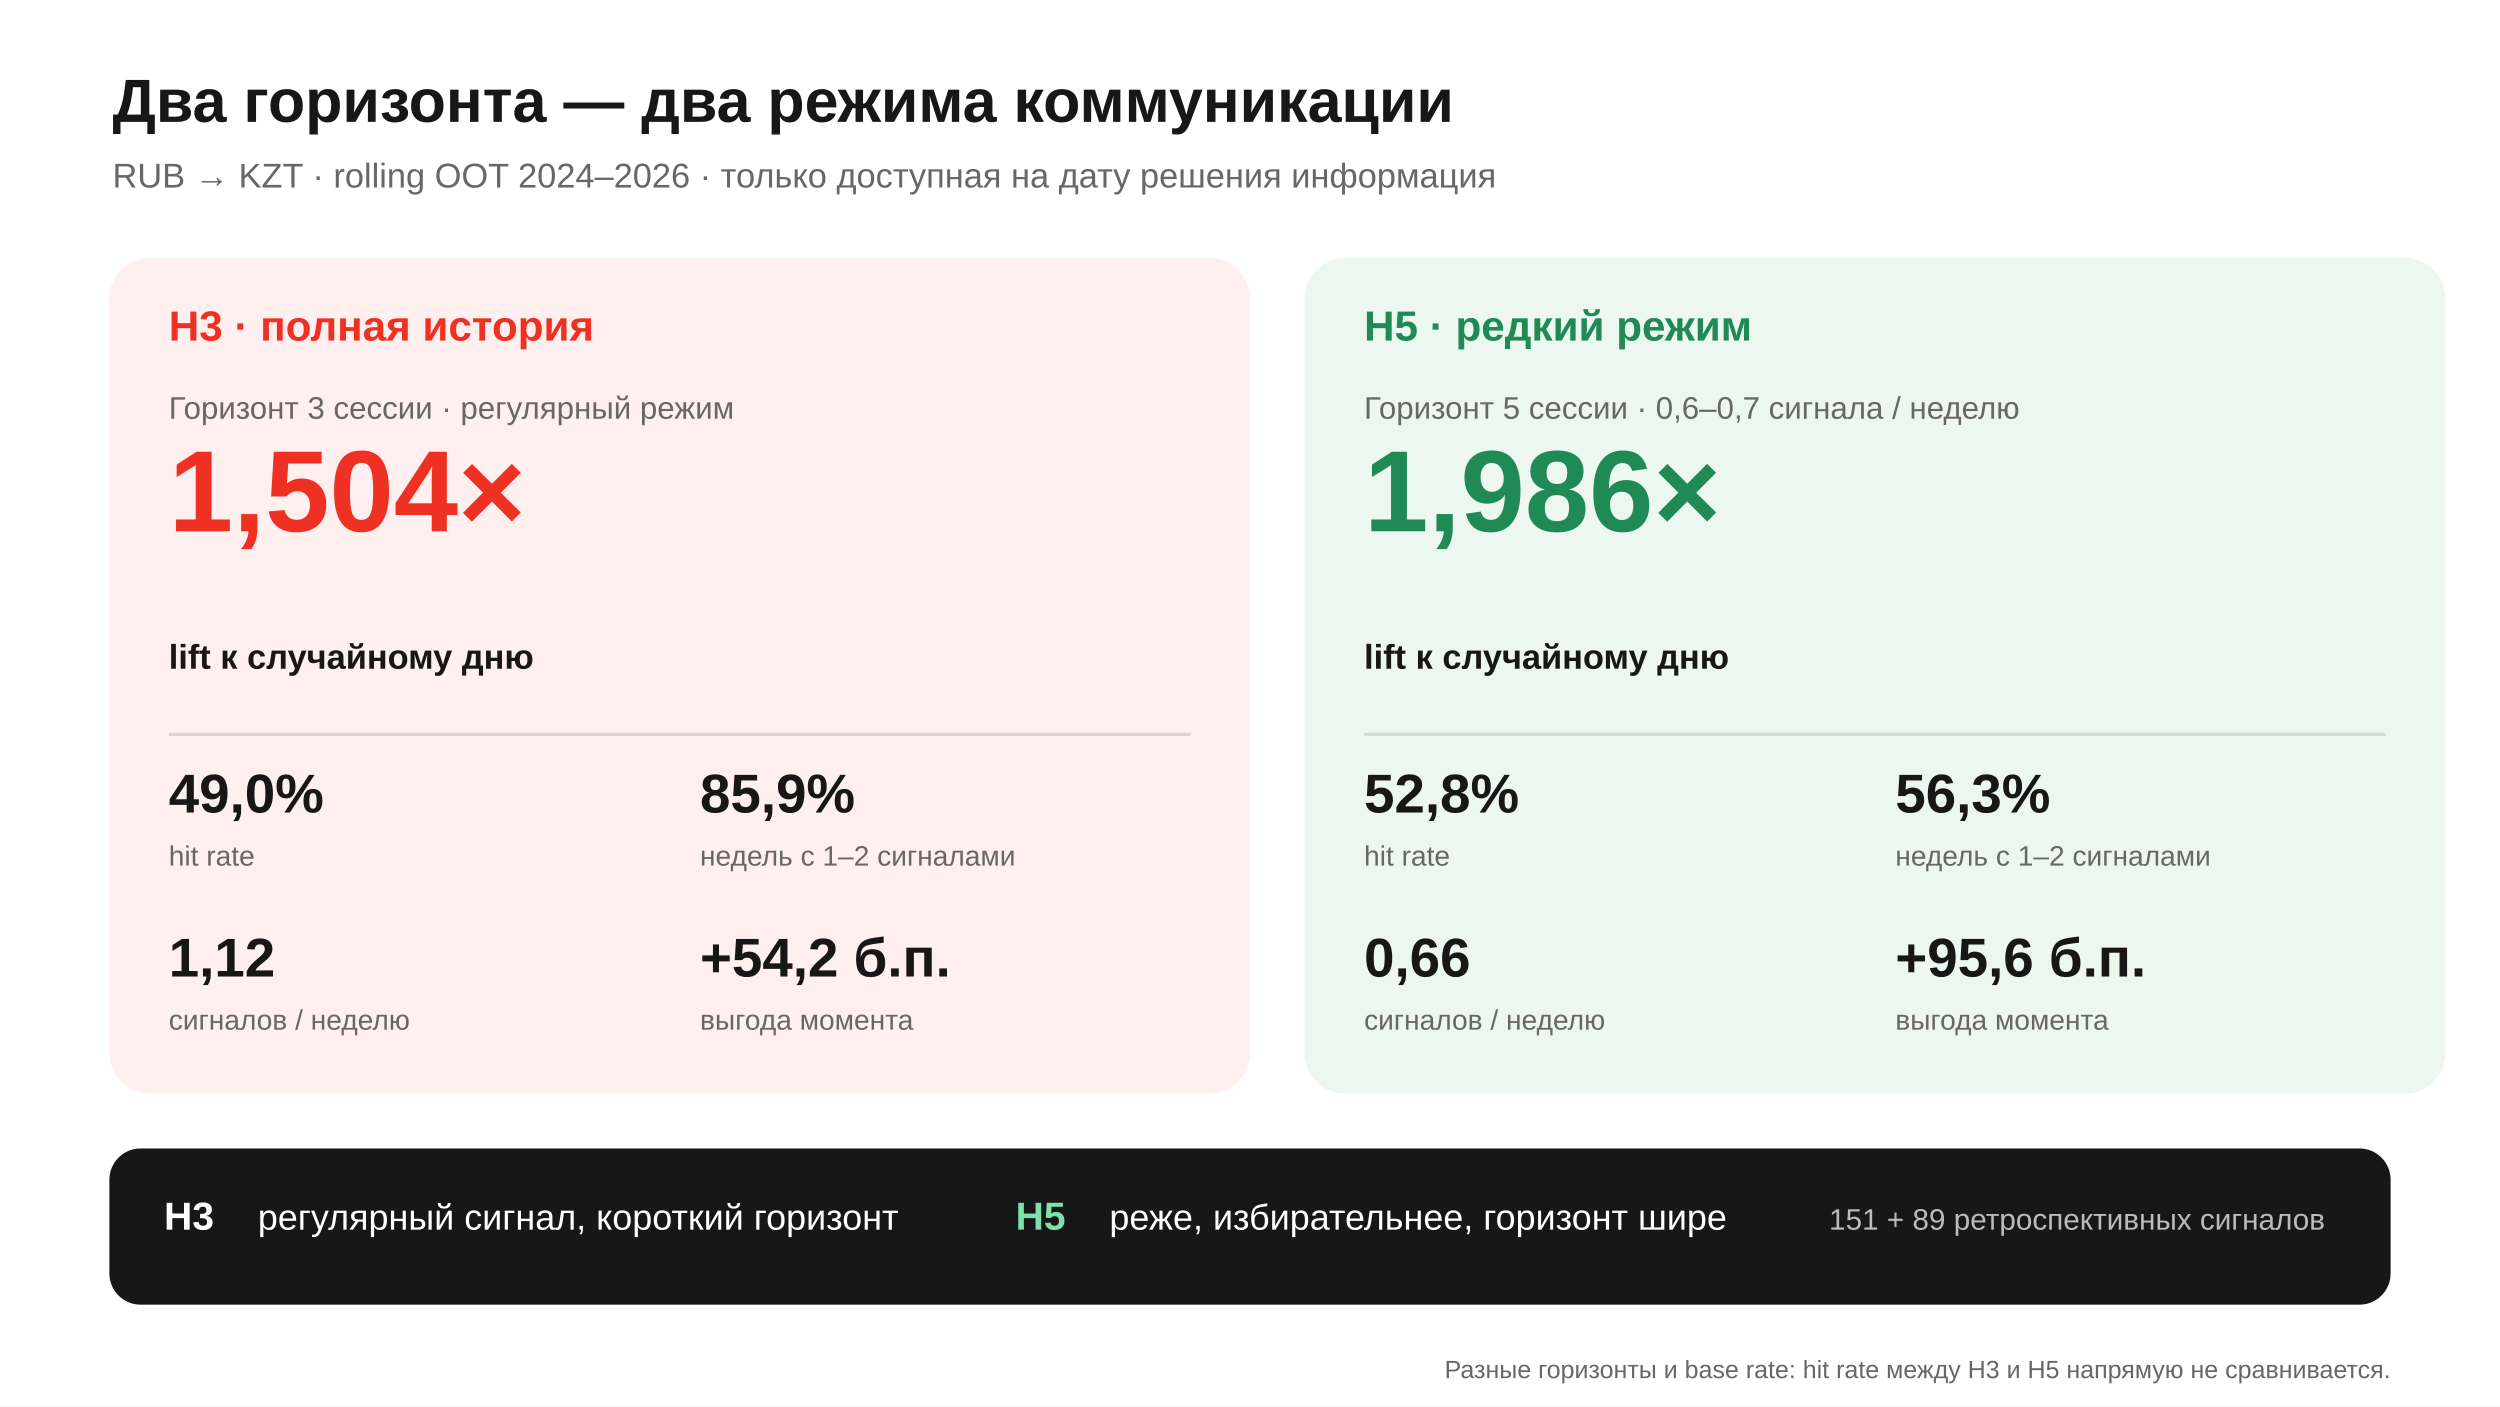
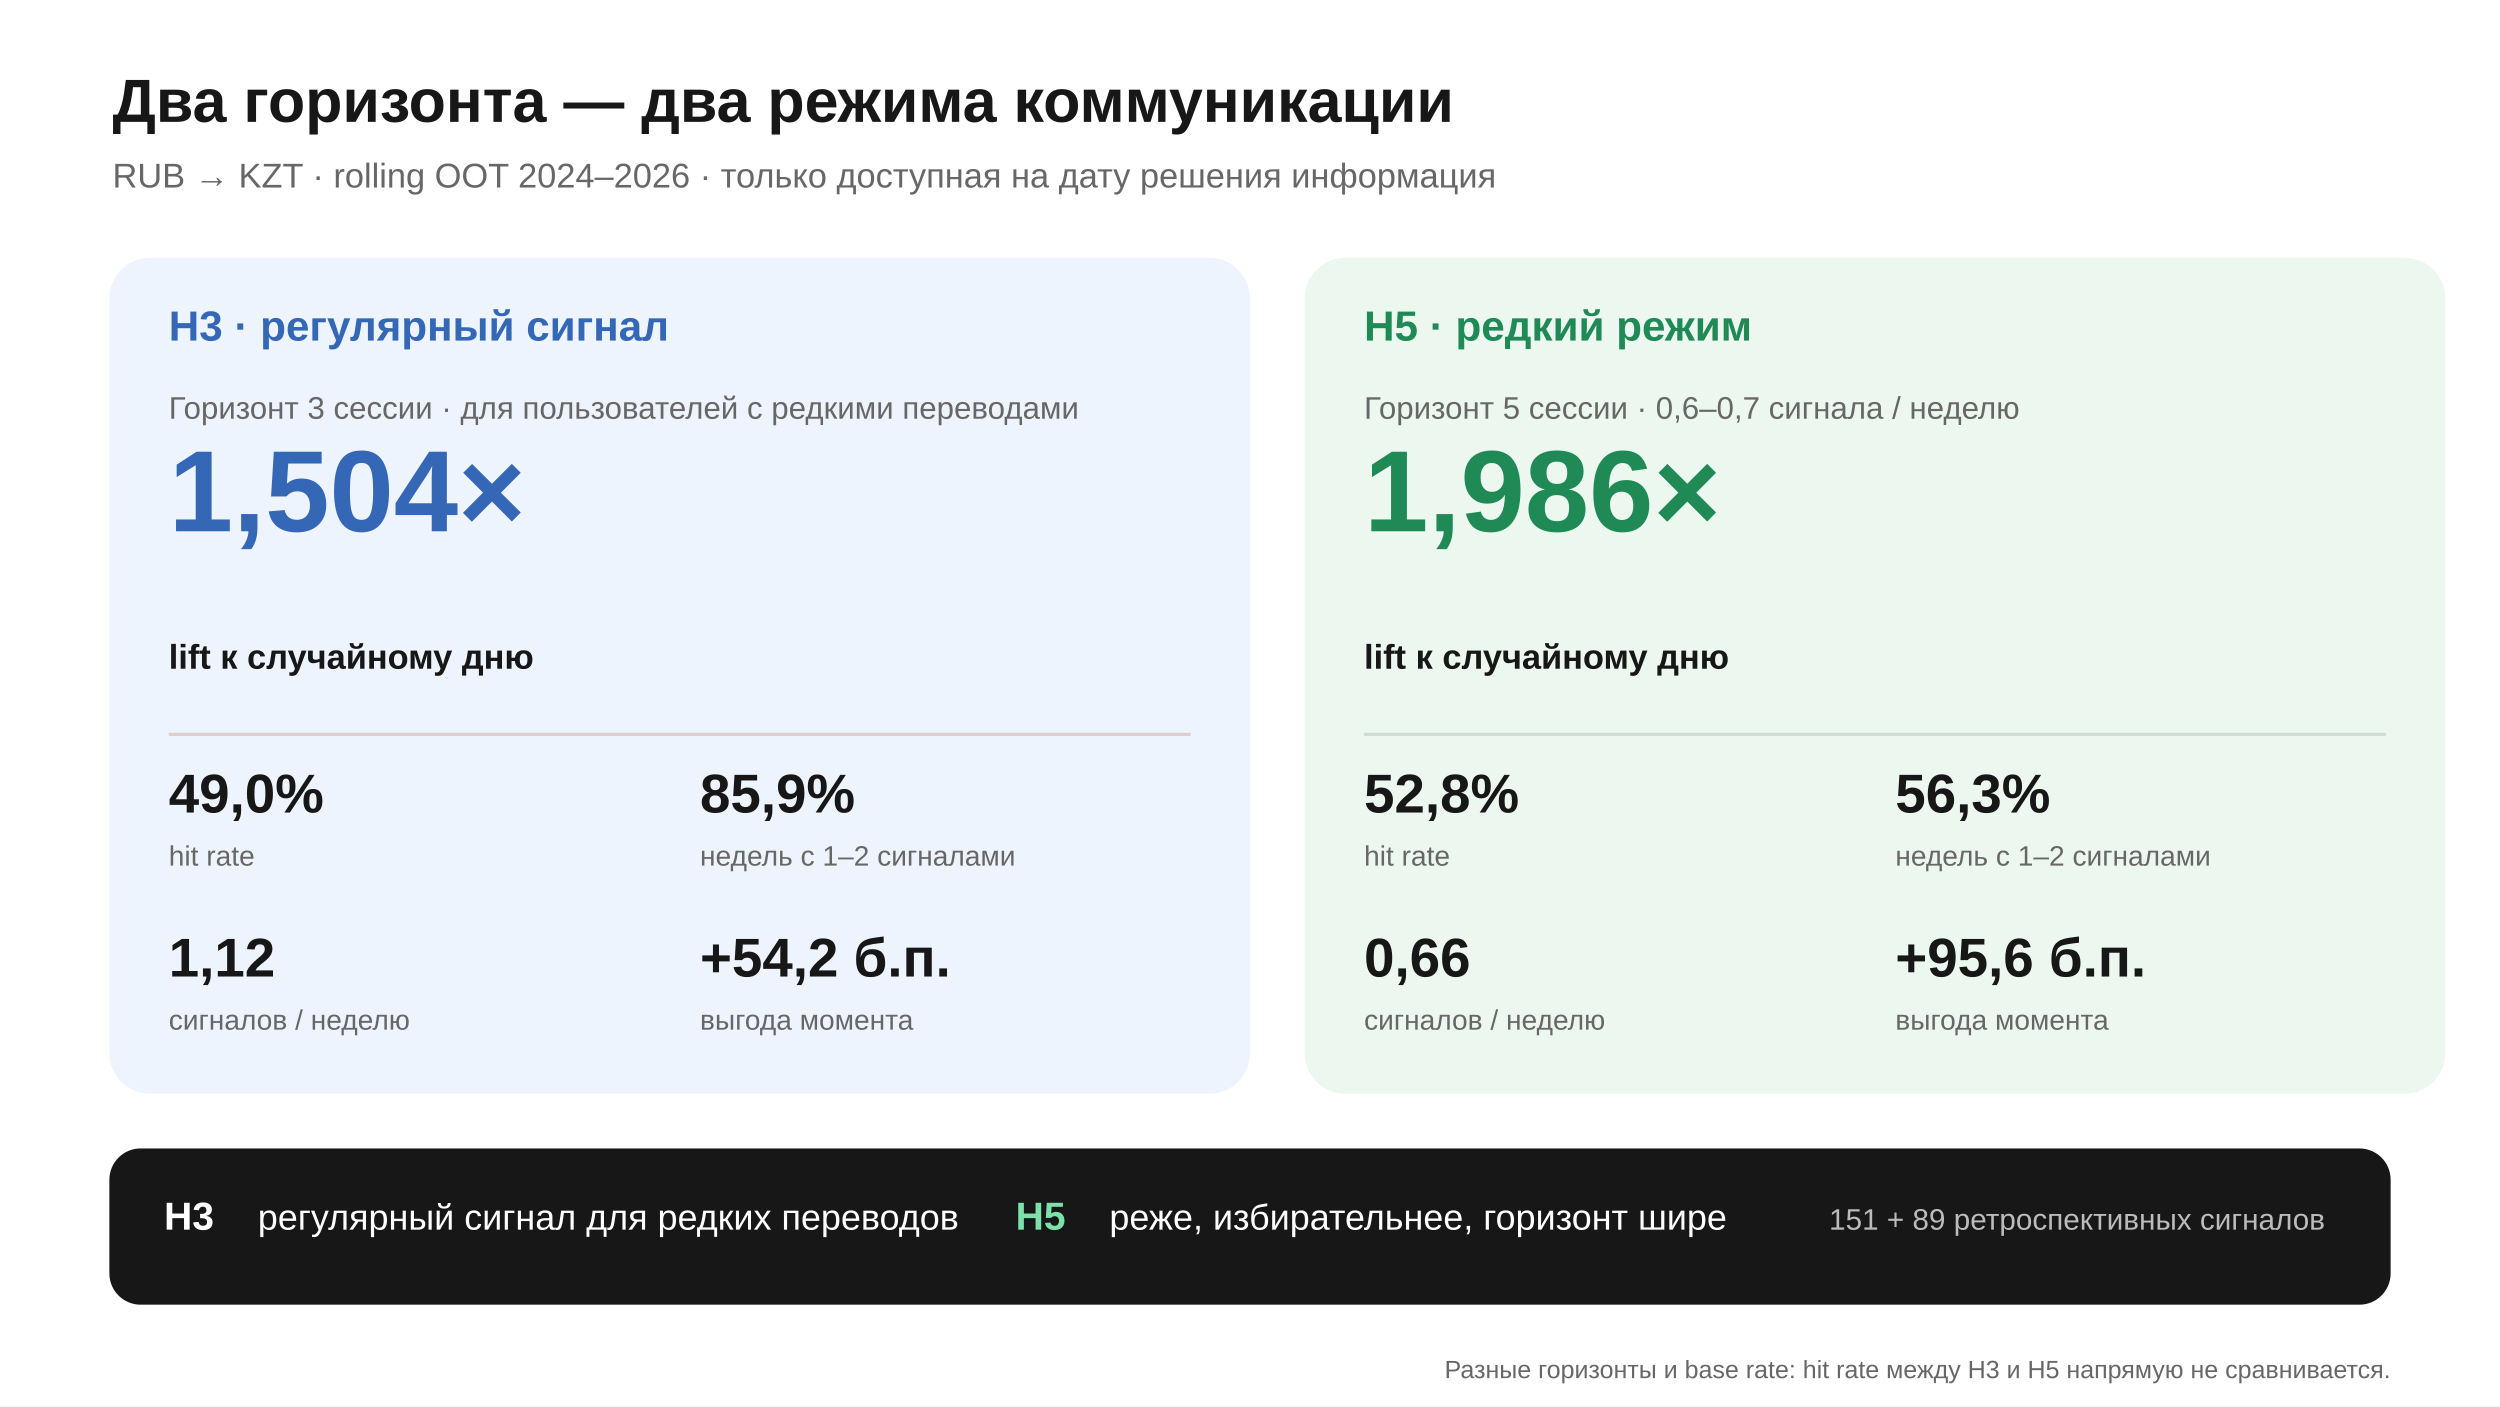
<svg xmlns="http://www.w3.org/2000/svg" width="1600" height="900" viewBox="0 0 1600 900" role="img" aria-labelledby="title desc">
  <rect width="1600" height="900" fill="#FFFFFF" />
  <text x="72" y="78" font-family="Arial, Helvetica, sans-serif" font-size="39" font-weight="700" fill="#171717" text-anchor="start">Два горизонта — два режима коммуникации</text>
  <text x="72" y="120" font-family="Arial, Helvetica, sans-serif" font-size="22" font-weight="400" fill="#676767" text-anchor="start">RUB → KZT · rolling OOT 2024–2026 · только доступная на дату решения информация</text>
-   <rect x="70" y="165" width="730" height="535" rx="26" fill="#FFF0EF" stroke="none" stroke-width="1" />
-   <text x="108" y="218" font-family="Arial, Helvetica, sans-serif" font-size="27" font-weight="700" fill="#EF3124" text-anchor="start">H3 · полная история</text>
-   <text x="108" y="268" font-family="Arial, Helvetica, sans-serif" font-size="20" font-weight="400" fill="#676767" text-anchor="start">Горизонт 3 сессии · регулярный режим</text>
-   <text x="108" y="340" font-family="Arial, Helvetica, sans-serif" font-size="74" font-weight="700" fill="#EF3124" text-anchor="start">1,504×</text>
+   <rect x="70" y="165" width="730" height="535" rx="26" fill="#EEF4FD" stroke="none" stroke-width="1" />
+   <text x="108" y="218" font-family="Arial, Helvetica, sans-serif" font-size="27" font-weight="700" fill="#3567B7" text-anchor="start">H3 · регулярный сигнал</text>
+   <text x="108" y="268" font-family="Arial, Helvetica, sans-serif" font-size="20" font-weight="400" fill="#676767" text-anchor="start">Горизонт 3 сессии · для пользователей с редкими переводами</text>
+   <text x="108" y="340" font-family="Arial, Helvetica, sans-serif" font-size="74" font-weight="700" fill="#3567B7" text-anchor="start">1,504×</text>
  <text x="108" y="428" font-family="Arial, Helvetica, sans-serif" font-size="22" font-weight="700" fill="#171717" text-anchor="start">lift к случайному дню</text>
  <text x="108" y="520" font-family="Arial, Helvetica, sans-serif" font-size="35" font-weight="700" fill="#171717" text-anchor="start">49,0%</text>
  <text x="108" y="554" font-family="Arial, Helvetica, sans-serif" font-size="18" font-weight="400" fill="#676767" text-anchor="start">hit rate</text>
  <text x="448" y="520" font-family="Arial, Helvetica, sans-serif" font-size="35" font-weight="700" fill="#171717" text-anchor="start">85,9%</text>
  <text x="448" y="554" font-family="Arial, Helvetica, sans-serif" font-size="18" font-weight="400" fill="#676767" text-anchor="start">недель с 1–2 сигналами</text>
  <text x="108" y="625" font-family="Arial, Helvetica, sans-serif" font-size="35" font-weight="700" fill="#171717" text-anchor="start">1,12</text>
  <text x="108" y="659" font-family="Arial, Helvetica, sans-serif" font-size="18" font-weight="400" fill="#676767" text-anchor="start">сигналов / неделю</text>
  <text x="448" y="625" font-family="Arial, Helvetica, sans-serif" font-size="35" font-weight="700" fill="#171717" text-anchor="start">+54,2 б.п.</text>
  <text x="448" y="659" font-family="Arial, Helvetica, sans-serif" font-size="18" font-weight="400" fill="#676767" text-anchor="start">выгода момента</text>
  <line x1="108" y1="470" x2="762" y2="470" stroke="#DCCFCD" stroke-width="2" />
  <rect x="835" y="165" width="730" height="535" rx="26" fill="#ECF7F0" stroke="none" stroke-width="1" />
  <text x="873" y="218" font-family="Arial, Helvetica, sans-serif" font-size="27" font-weight="700" fill="#1F8A55" text-anchor="start">H5 · редкий режим</text>
  <text x="873" y="268" font-family="Arial, Helvetica, sans-serif" font-size="20" font-weight="400" fill="#676767" text-anchor="start">Горизонт 5 сессии · 0,6–0,7 сигнала / неделю</text>
  <text x="873" y="340" font-family="Arial, Helvetica, sans-serif" font-size="74" font-weight="700" fill="#1F8A55" text-anchor="start">1,986×</text>
  <text x="873" y="428" font-family="Arial, Helvetica, sans-serif" font-size="22" font-weight="700" fill="#171717" text-anchor="start">lift к случайному дню</text>
  <text x="873" y="520" font-family="Arial, Helvetica, sans-serif" font-size="35" font-weight="700" fill="#171717" text-anchor="start">52,8%</text>
  <text x="873" y="554" font-family="Arial, Helvetica, sans-serif" font-size="18" font-weight="400" fill="#676767" text-anchor="start">hit rate</text>
  <text x="1213" y="520" font-family="Arial, Helvetica, sans-serif" font-size="35" font-weight="700" fill="#171717" text-anchor="start">56,3%</text>
  <text x="1213" y="554" font-family="Arial, Helvetica, sans-serif" font-size="18" font-weight="400" fill="#676767" text-anchor="start">недель с 1–2 сигналами</text>
  <text x="873" y="625" font-family="Arial, Helvetica, sans-serif" font-size="35" font-weight="700" fill="#171717" text-anchor="start">0,66</text>
  <text x="873" y="659" font-family="Arial, Helvetica, sans-serif" font-size="18" font-weight="400" fill="#676767" text-anchor="start">сигналов / неделю</text>
  <text x="1213" y="625" font-family="Arial, Helvetica, sans-serif" font-size="35" font-weight="700" fill="#171717" text-anchor="start">+95,6 б.п.</text>
  <text x="1213" y="659" font-family="Arial, Helvetica, sans-serif" font-size="18" font-weight="400" fill="#676767" text-anchor="start">выгода момента</text>
  <line x1="873" y1="470" x2="1527" y2="470" stroke="#CCDED3" stroke-width="2" />
  <rect x="70" y="735" width="1460" height="100" rx="20" fill="#171717" stroke="none" stroke-width="1" />
  <text x="105" y="787" font-family="Arial, Helvetica, sans-serif" font-size="25" font-weight="700" fill="#FFFFFF" text-anchor="start">H3</text>
-   <text x="165" y="787" font-family="Arial, Helvetica, sans-serif" font-size="23" font-weight="400" fill="#FFFFFF" text-anchor="start">регулярный сигнал, короткий горизонт</text>
+   <text x="165" y="787" font-family="Arial, Helvetica, sans-serif" font-size="23" font-weight="400" fill="#FFFFFF" text-anchor="start">регулярный сигнал для редких переводов</text>
  <text x="650" y="787" font-family="Arial, Helvetica, sans-serif" font-size="25" font-weight="700" fill="#7DE2AA" text-anchor="start">H5</text>
  <text x="710" y="787" font-family="Arial, Helvetica, sans-serif" font-size="23" font-weight="400" fill="#FFFFFF" text-anchor="start">реже, избирательнее, горизонт шире</text>
  <text x="1488" y="787" font-family="Arial, Helvetica, sans-serif" font-size="19" font-weight="400" fill="#BBBBBB" text-anchor="end">151 + 89 ретроспективных сигналов</text>
  <text x="1530" y="882" font-family="Arial, Helvetica, sans-serif" font-size="16" font-weight="400" fill="#676767" text-anchor="end">Разные горизонты и base rate: hit rate между H3 и H5 напрямую не сравнивается.</text>
</svg>
